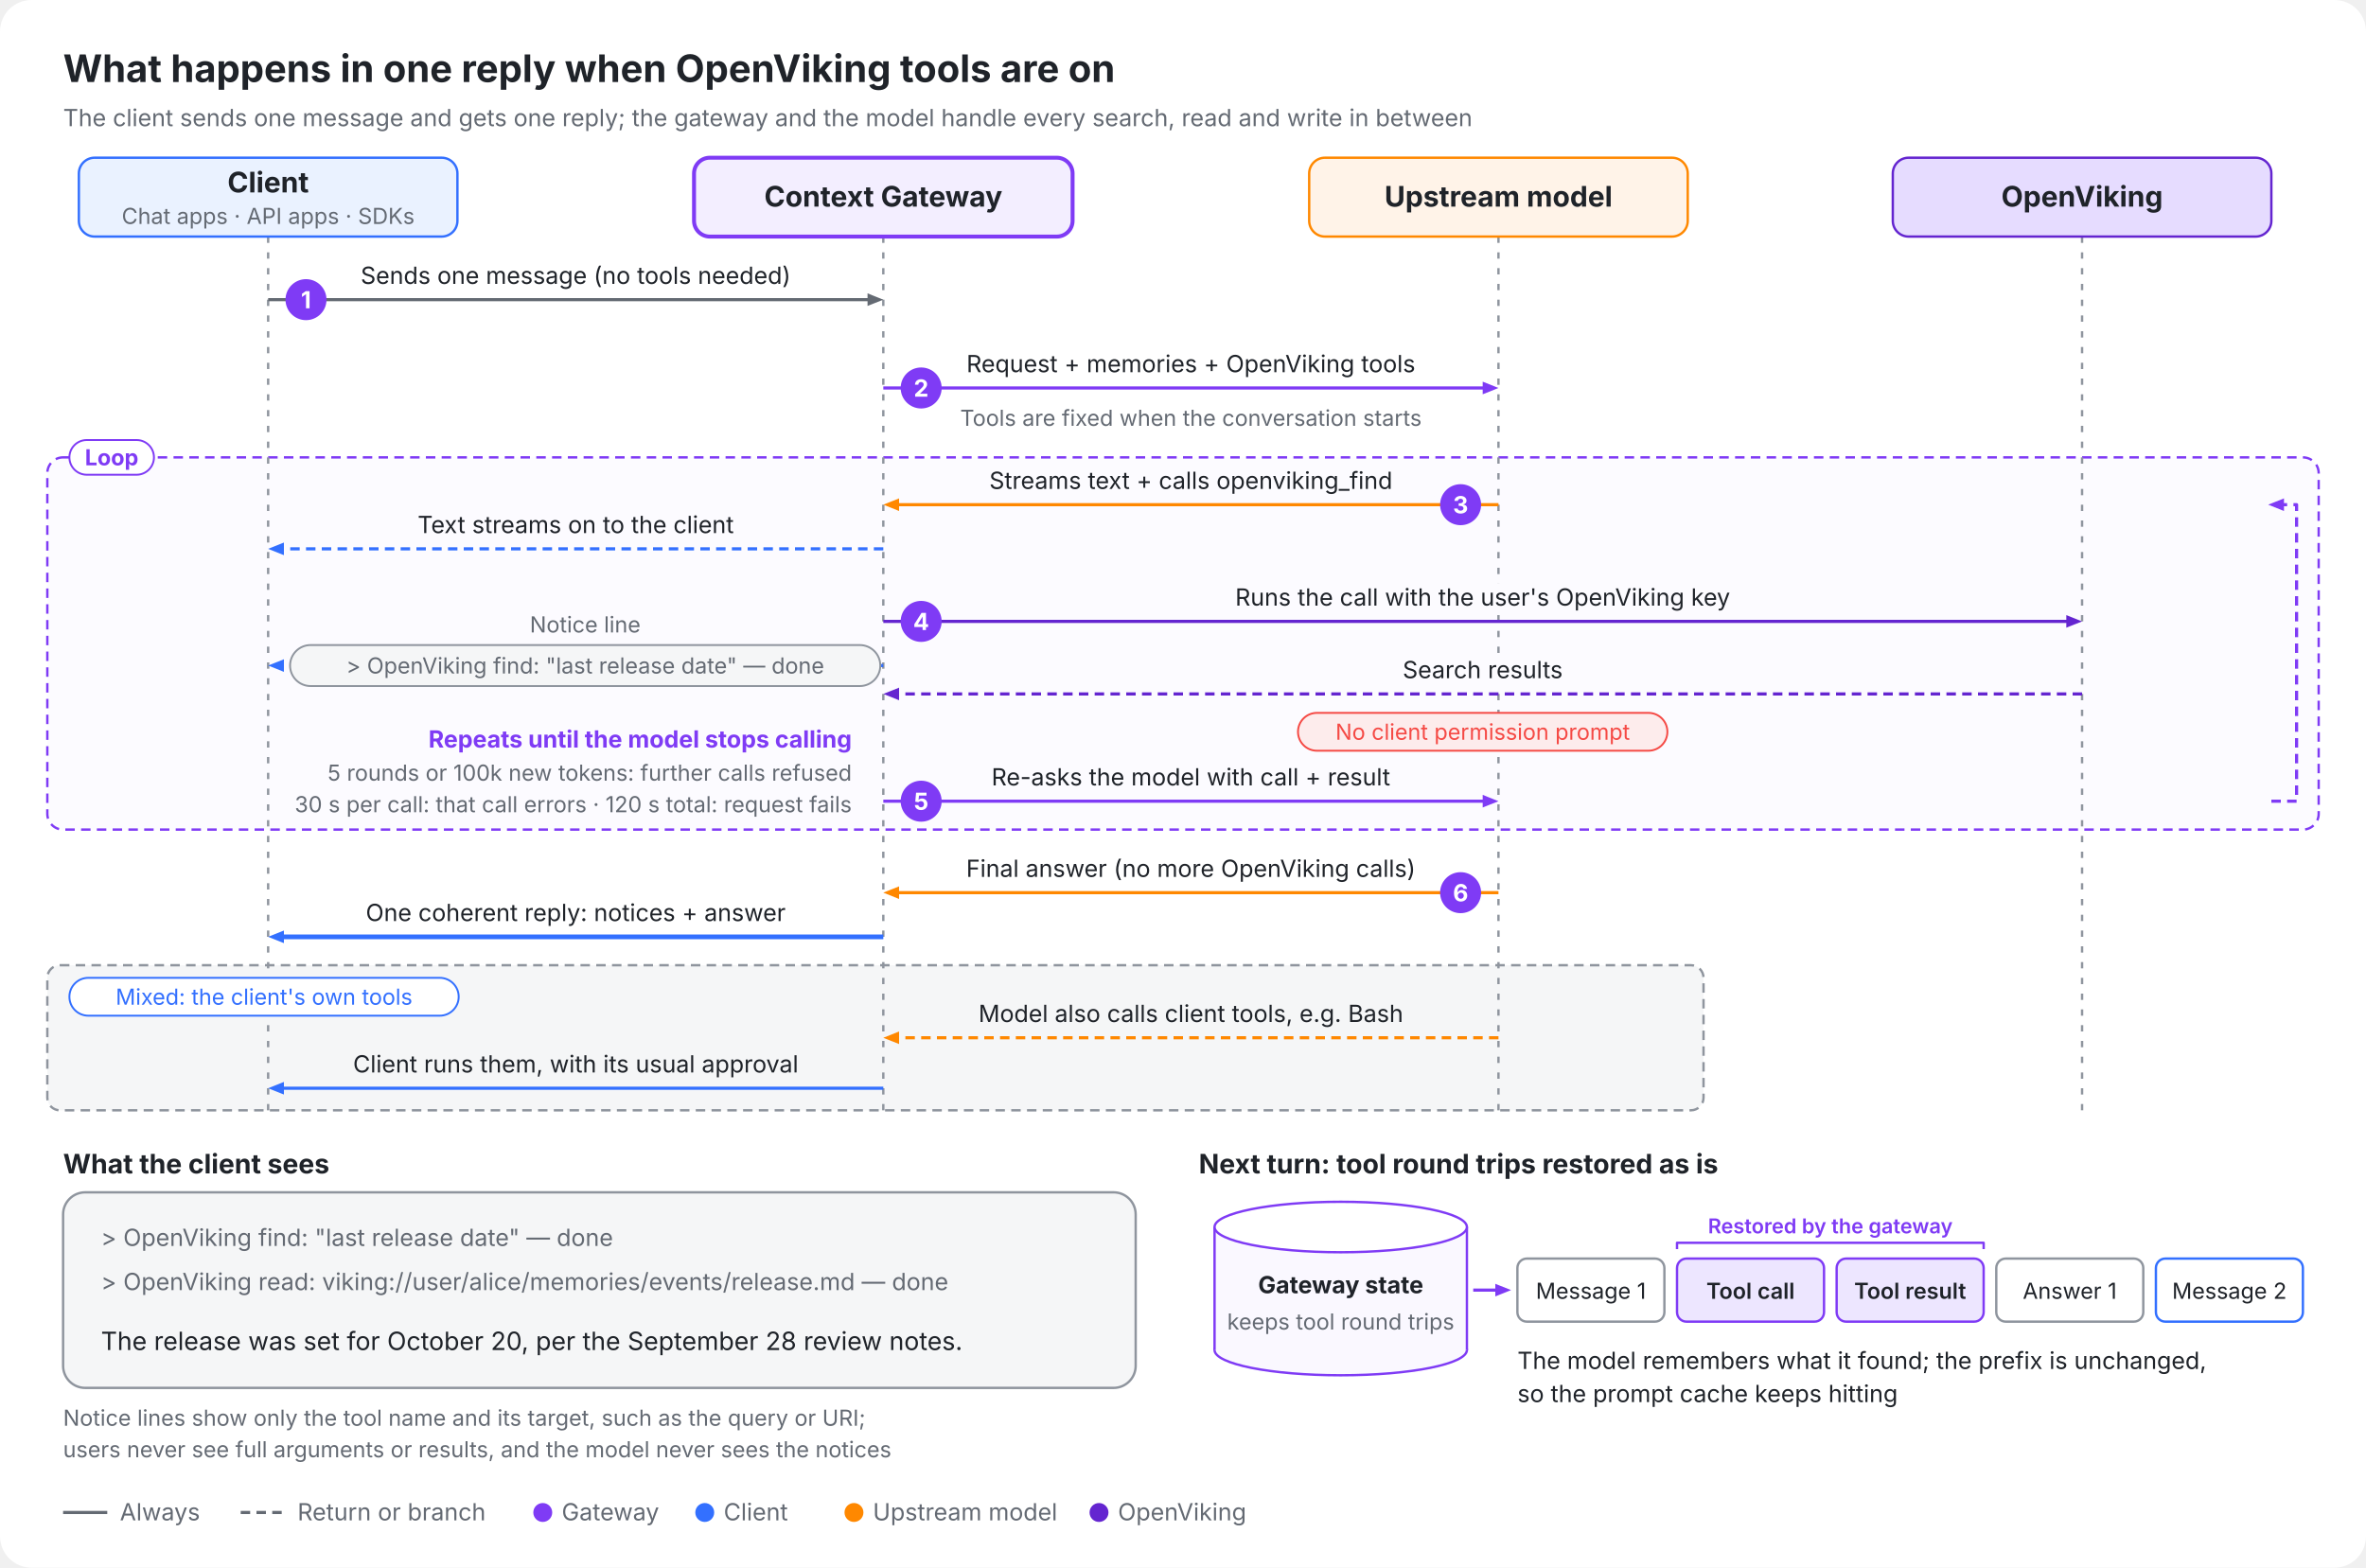
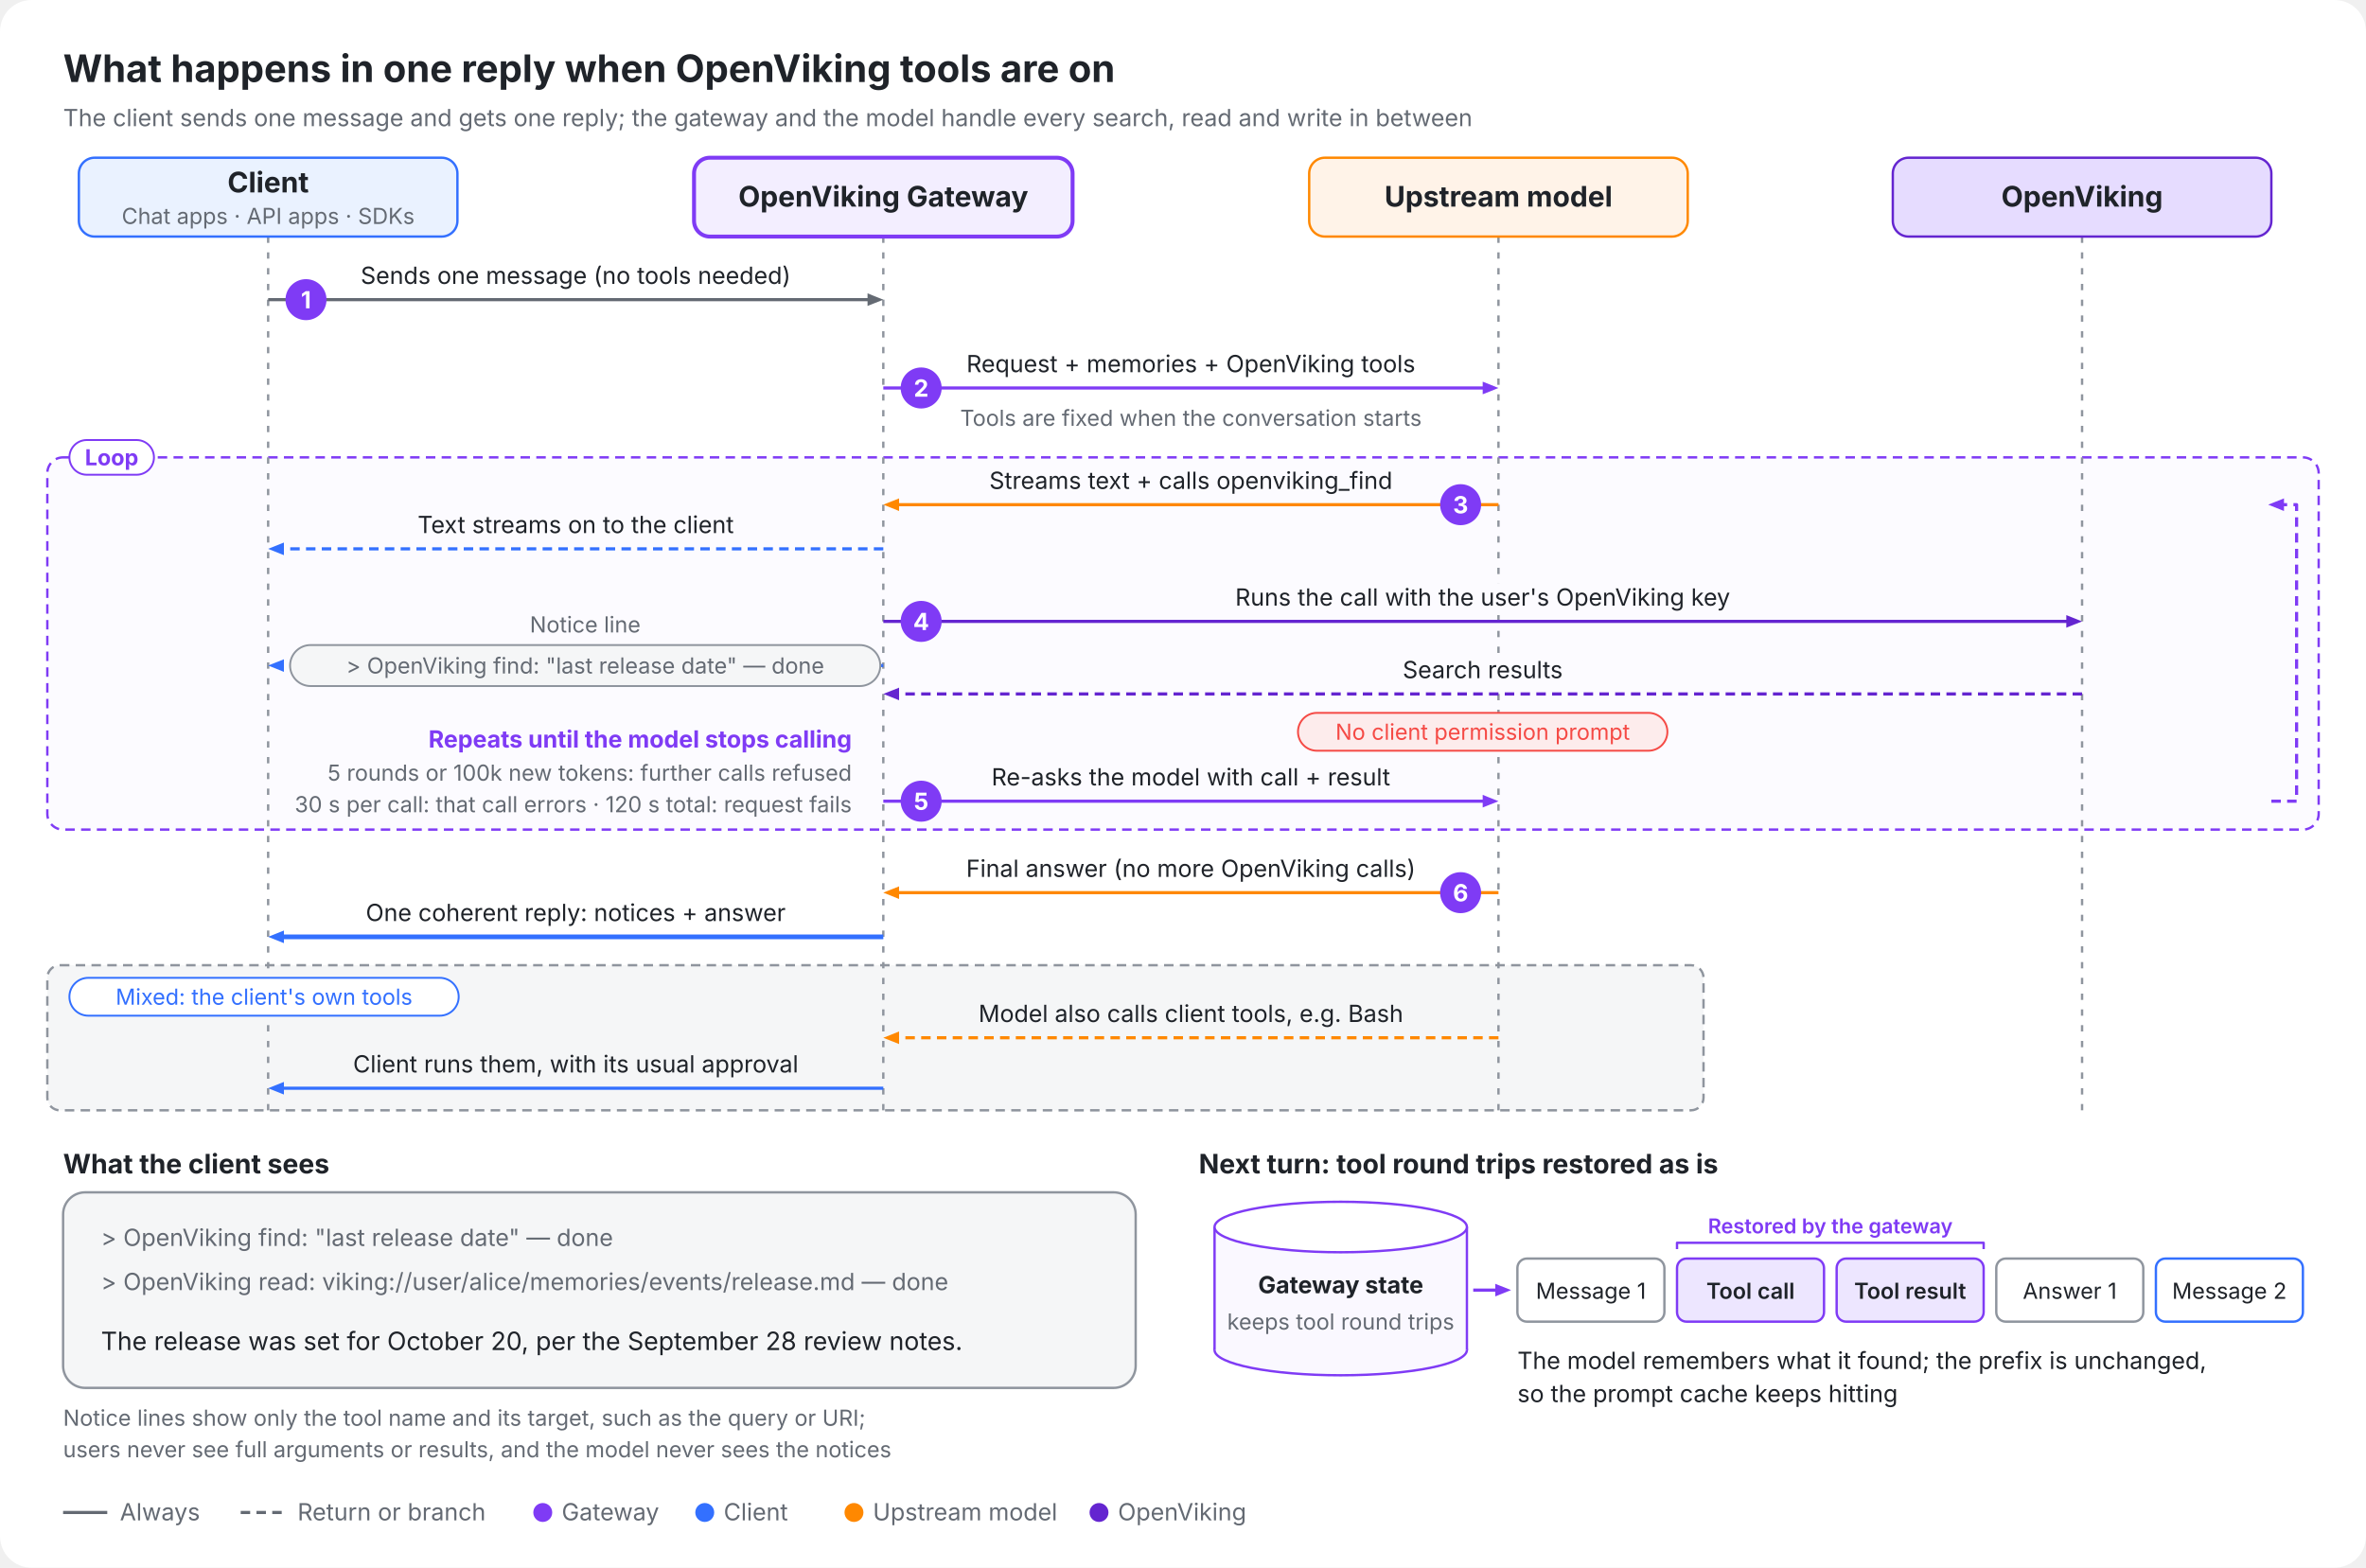
<svg xmlns="http://www.w3.org/2000/svg" width="1500" height="994" viewBox="0 0 1500 994">
  <rect x="0" y="0" width="1500" height="994" rx="20" fill="#FFFFFF" />
  <text x="40" y="52" font-family="Inter, -apple-system, BlinkMacSystemFont, 'Segoe UI', 'PingFang SC', 'Hiragino Sans GB', 'Microsoft YaHei', 'Noto Sans SC', 'Noto Sans CJK SC', sans-serif" font-size="24" font-weight="700" fill="#1F2329" text-anchor="start">What happens in one reply when OpenViking tools are on</text>
  <text x="40" y="80" font-family="Inter, -apple-system, BlinkMacSystemFont, 'Segoe UI', 'PingFang SC', 'Hiragino Sans GB', 'Microsoft YaHei', 'Noto Sans SC', 'Noto Sans CJK SC', sans-serif" font-size="15" font-weight="400" fill="#646A73" text-anchor="start">The client sends one message and gets one reply; the gateway and the model handle every search, read and write in between</text>
  <rect x="30" y="290" width="1440" height="236" rx="10" fill="#FCFBFF" stroke="#7F3BF5" stroke-width="1.5" stroke-dasharray="6 4" />
  <rect x="30" y="612" width="1050" height="92" rx="8" fill="#F5F6F7" stroke="#8F959E" stroke-width="1.5" stroke-dasharray="6 4" />
  <polyline points="170,150 170,706" fill="none" stroke="#8F959E" stroke-width="1.5" stroke-linejoin="round" stroke-dasharray="4 6" />
  <polyline points="560,150 560,706" fill="none" stroke="#8F959E" stroke-width="1.5" stroke-linejoin="round" stroke-dasharray="4 6" />
  <polyline points="950,150 950,706" fill="none" stroke="#8F959E" stroke-width="1.5" stroke-linejoin="round" stroke-dasharray="4 6" />
  <polyline points="1320,150 1320,706" fill="none" stroke="#8F959E" stroke-width="1.5" stroke-linejoin="round" stroke-dasharray="4 6" />
  <rect x="50" y="100" width="240" height="50" rx="10" fill="#EAF2FF" stroke="#3370FF" stroke-width="1.5" />
  <text x="170" y="122" font-family="Inter, -apple-system, BlinkMacSystemFont, 'Segoe UI', 'PingFang SC', 'Hiragino Sans GB', 'Microsoft YaHei', 'Noto Sans SC', 'Noto Sans CJK SC', sans-serif" font-size="18" font-weight="700" fill="#1F2329" text-anchor="middle">Client</text>
  <text x="170" y="142" font-family="Inter, -apple-system, BlinkMacSystemFont, 'Segoe UI', 'PingFang SC', 'Hiragino Sans GB', 'Microsoft YaHei', 'Noto Sans SC', 'Noto Sans CJK SC', sans-serif" font-size="14" font-weight="400" fill="#646A73" text-anchor="middle">Chat apps · API apps · SDKs</text>
  <rect x="440" y="100" width="240" height="50" rx="10" fill="#F3EEFF" stroke="#7F3BF5" stroke-width="2.5" />
-   <text x="560" y="131" font-family="Inter, -apple-system, BlinkMacSystemFont, 'Segoe UI', 'PingFang SC', 'Hiragino Sans GB', 'Microsoft YaHei', 'Noto Sans SC', 'Noto Sans CJK SC', sans-serif" font-size="18" font-weight="700" fill="#1F2329" text-anchor="middle">Context Gateway</text>
+   <text x="560" y="131" font-family="Inter, -apple-system, BlinkMacSystemFont, 'Segoe UI', 'PingFang SC', 'Hiragino Sans GB', 'Microsoft YaHei', 'Noto Sans SC', 'Noto Sans CJK SC', sans-serif" font-size="18" font-weight="700" fill="#1F2329" text-anchor="middle">OpenViking Gateway</text>
  <rect x="830" y="100" width="240" height="50" rx="10" fill="#FFF3E8" stroke="#FF8800" stroke-width="1.5" />
  <text x="950" y="131" font-family="Inter, -apple-system, BlinkMacSystemFont, 'Segoe UI', 'PingFang SC', 'Hiragino Sans GB', 'Microsoft YaHei', 'Noto Sans SC', 'Noto Sans CJK SC', sans-serif" font-size="18" font-weight="700" fill="#1F2329" text-anchor="middle">Upstream model</text>
  <rect x="1200" y="100" width="240" height="50" rx="10" fill="#E6DCFF" stroke="#6425D0" stroke-width="1.5" />
  <text x="1320" y="131" font-family="Inter, -apple-system, BlinkMacSystemFont, 'Segoe UI', 'PingFang SC', 'Hiragino Sans GB', 'Microsoft YaHei', 'Noto Sans SC', 'Noto Sans CJK SC', sans-serif" font-size="18" font-weight="700" fill="#1F2329" text-anchor="middle">OpenViking</text>
  <polyline points="170,190 551,190" fill="none" stroke="#646A73" stroke-width="2" stroke-linejoin="round" />
  <polygon points="560,190 550,194 550,186" fill="#646A73" />
  <rect x="215.75" y="165.75" width="298.5" height="19.5" rx="3" fill="#FFFFFF" />
  <text x="365" y="180" font-family="Inter, -apple-system, BlinkMacSystemFont, 'Segoe UI', 'PingFang SC', 'Hiragino Sans GB', 'Microsoft YaHei', 'Noto Sans SC', 'Noto Sans CJK SC', sans-serif" font-size="15" font-weight="400" fill="#1F2329" text-anchor="middle">Sends one message (no tools needed)</text>
  <circle cx="194" cy="190" r="13" fill="#7F3BF5" />
  <text x="194" y="195.5" font-family="Inter, -apple-system, BlinkMacSystemFont, 'Segoe UI', 'PingFang SC', 'Hiragino Sans GB', 'Microsoft YaHei', 'Noto Sans SC', 'Noto Sans CJK SC', sans-serif" font-size="15" font-weight="700" fill="#FFFFFF" text-anchor="middle">1</text>
  <polyline points="560,246 941,246" fill="none" stroke="#7F3BF5" stroke-width="2" stroke-linejoin="round" />
  <polygon points="950,246 940,250 940,242" fill="#7F3BF5" />
  <rect x="596.75" y="221.75" width="316.5" height="19.5" rx="3" fill="#FFFFFF" />
  <text x="755" y="236" font-family="Inter, -apple-system, BlinkMacSystemFont, 'Segoe UI', 'PingFang SC', 'Hiragino Sans GB', 'Microsoft YaHei', 'Noto Sans SC', 'Noto Sans CJK SC', sans-serif" font-size="15" font-weight="400" fill="#1F2329" text-anchor="middle">Request + memories + OpenViking tools</text>
  <circle cx="584" cy="246" r="13" fill="#7F3BF5" />
  <text x="584" y="251.5" font-family="Inter, -apple-system, BlinkMacSystemFont, 'Segoe UI', 'PingFang SC', 'Hiragino Sans GB', 'Microsoft YaHei', 'Noto Sans SC', 'Noto Sans CJK SC', sans-serif" font-size="15" font-weight="700" fill="#FFFFFF" text-anchor="middle">2</text>
  <text x="755" y="270" font-family="Inter, -apple-system, BlinkMacSystemFont, 'Segoe UI', 'PingFang SC', 'Hiragino Sans GB', 'Microsoft YaHei', 'Noto Sans SC', 'Noto Sans CJK SC', sans-serif" font-size="14" font-weight="400" fill="#646A73" text-anchor="middle">Tools are fixed when the conversation starts</text>
  <rect x="44" y="279" width="53.6" height="22" rx="11" fill="#FFFFFF" stroke="#7F3BF5" stroke-width="1.2" />
  <text x="70.8" y="295.04" font-family="Inter, -apple-system, BlinkMacSystemFont, 'Segoe UI', 'PingFang SC', 'Hiragino Sans GB', 'Microsoft YaHei', 'Noto Sans SC', 'Noto Sans CJK SC', sans-serif" font-size="14" font-weight="700" fill="#7F3BF5" text-anchor="middle">Loop</text>
  <polyline points="950,320 569,320" fill="none" stroke="#FF8800" stroke-width="2" stroke-linejoin="round" />
  <polygon points="560,320 570,316 570,324" fill="#FF8800" />
  <rect x="599" y="295.75" width="312" height="19.5" rx="3" fill="#FCFBFF" />
  <text x="755" y="310" font-family="Inter, -apple-system, BlinkMacSystemFont, 'Segoe UI', 'PingFang SC', 'Hiragino Sans GB', 'Microsoft YaHei', 'Noto Sans SC', 'Noto Sans CJK SC', sans-serif" font-size="15" font-weight="400" fill="#1F2329" text-anchor="middle">Streams text + calls openviking_find</text>
  <circle cx="926" cy="320" r="13" fill="#7F3BF5" />
  <text x="926" y="325.5" font-family="Inter, -apple-system, BlinkMacSystemFont, 'Segoe UI', 'PingFang SC', 'Hiragino Sans GB', 'Microsoft YaHei', 'Noto Sans SC', 'Noto Sans CJK SC', sans-serif" font-size="15" font-weight="700" fill="#FFFFFF" text-anchor="middle">3</text>
  <polyline points="560,348 179,348" fill="none" stroke="#3370FF" stroke-width="2" stroke-linejoin="round" stroke-dasharray="6 4" />
  <polygon points="170,348 180,344 180,352" fill="#3370FF" />
  <rect x="242.75" y="323.75" width="244.5" height="19.5" rx="3" fill="#FCFBFF" />
  <text x="365" y="338" font-family="Inter, -apple-system, BlinkMacSystemFont, 'Segoe UI', 'PingFang SC', 'Hiragino Sans GB', 'Microsoft YaHei', 'Noto Sans SC', 'Noto Sans CJK SC', sans-serif" font-size="15" font-weight="400" fill="#1F2329" text-anchor="middle">Text streams on to the client</text>
  <polyline points="560,394 1311,394" fill="none" stroke="#6425D0" stroke-width="2" stroke-linejoin="round" />
  <polygon points="1320,394 1310,398 1310,390" fill="#6425D0" />
  <rect x="754.75" y="369.75" width="370.5" height="19.5" rx="3" fill="#FCFBFF" />
  <text x="940" y="384" font-family="Inter, -apple-system, BlinkMacSystemFont, 'Segoe UI', 'PingFang SC', 'Hiragino Sans GB', 'Microsoft YaHei', 'Noto Sans SC', 'Noto Sans CJK SC', sans-serif" font-size="15" font-weight="400" fill="#1F2329" text-anchor="middle">Runs the call with the user's OpenViking key</text>
  <circle cx="584" cy="394" r="13" fill="#7F3BF5" />
  <text x="584" y="399.5" font-family="Inter, -apple-system, BlinkMacSystemFont, 'Segoe UI', 'PingFang SC', 'Hiragino Sans GB', 'Microsoft YaHei', 'Noto Sans SC', 'Noto Sans CJK SC', sans-serif" font-size="15" font-weight="700" fill="#FFFFFF" text-anchor="middle">4</text>
  <polyline points="1320,440 569,440" fill="none" stroke="#6425D0" stroke-width="2" stroke-linejoin="round" stroke-dasharray="6 4" />
  <polygon points="560,440 570,436 570,444" fill="#6425D0" />
  <rect x="876.25" y="415.75" width="127.5" height="19.5" rx="3" fill="#FCFBFF" />
  <text x="940" y="430" font-family="Inter, -apple-system, BlinkMacSystemFont, 'Segoe UI', 'PingFang SC', 'Hiragino Sans GB', 'Microsoft YaHei', 'Noto Sans SC', 'Noto Sans CJK SC', sans-serif" font-size="15" font-weight="400" fill="#1F2329" text-anchor="middle">Search results</text>
  <rect x="822.9" y="452" width="234.2" height="24" rx="12" fill="#FDECEC" stroke="#F54A45" stroke-width="1.2" />
  <text x="940" y="469.04" font-family="Inter, -apple-system, BlinkMacSystemFont, 'Segoe UI', 'PingFang SC', 'Hiragino Sans GB', 'Microsoft YaHei', 'Noto Sans SC', 'Noto Sans CJK SC', sans-serif" font-size="14" font-weight="400" fill="#F54A45" text-anchor="middle">No client permission prompt</text>
  <polyline points="560,422 179,422" fill="none" stroke="#3370FF" stroke-width="2" stroke-linejoin="round" stroke-dasharray="6 4" />
  <polygon points="170,422 180,418 180,426" fill="#3370FF" />
  <rect x="183.9" y="409" width="374.2" height="26" rx="13" fill="#F5F6F7" stroke="#8F959E" stroke-width="1.2" />
  <text x="371" y="427.04" font-family="Inter, -apple-system, BlinkMacSystemFont, 'Segoe UI', 'PingFang SC', 'Hiragino Sans GB', 'Microsoft YaHei', 'Noto Sans SC', 'Noto Sans CJK SC', sans-serif" font-size="14" font-weight="400" fill="#646A73" text-anchor="middle">&gt; OpenViking find: "last release date" — done</text>
  <text x="371" y="401" font-family="Inter, -apple-system, BlinkMacSystemFont, 'Segoe UI', 'PingFang SC', 'Hiragino Sans GB', 'Microsoft YaHei', 'Noto Sans SC', 'Noto Sans CJK SC', sans-serif" font-size="14" font-weight="400" fill="#646A73" text-anchor="middle">Notice line</text>
  <polyline points="560,508 941,508" fill="none" stroke="#7F3BF5" stroke-width="2" stroke-linejoin="round" />
  <polygon points="950,508 940,512 940,504" fill="#7F3BF5" />
  <rect x="603.5" y="483.75" width="303" height="19.5" rx="3" fill="#FCFBFF" />
  <text x="755" y="498" font-family="Inter, -apple-system, BlinkMacSystemFont, 'Segoe UI', 'PingFang SC', 'Hiragino Sans GB', 'Microsoft YaHei', 'Noto Sans SC', 'Noto Sans CJK SC', sans-serif" font-size="15" font-weight="400" fill="#1F2329" text-anchor="middle">Re-asks the model with call + result</text>
  <circle cx="584" cy="508" r="13" fill="#7F3BF5" />
  <text x="584" y="513.5" font-family="Inter, -apple-system, BlinkMacSystemFont, 'Segoe UI', 'PingFang SC', 'Hiragino Sans GB', 'Microsoft YaHei', 'Noto Sans SC', 'Noto Sans CJK SC', sans-serif" font-size="15" font-weight="700" fill="#FFFFFF" text-anchor="middle">5</text>
  <text x="540" y="474" font-family="Inter, -apple-system, BlinkMacSystemFont, 'Segoe UI', 'PingFang SC', 'Hiragino Sans GB', 'Microsoft YaHei', 'Noto Sans SC', 'Noto Sans CJK SC', sans-serif" font-size="15" font-weight="700" fill="#7F3BF5" text-anchor="end">Repeats until the model stops calling</text>
  <text x="540" y="495" font-family="Inter, -apple-system, BlinkMacSystemFont, 'Segoe UI', 'PingFang SC', 'Hiragino Sans GB', 'Microsoft YaHei', 'Noto Sans SC', 'Noto Sans CJK SC', sans-serif" font-size="14" font-weight="400" fill="#646A73" text-anchor="end">5 rounds or 100k new tokens: further calls refused</text>
  <text x="540" y="515" font-family="Inter, -apple-system, BlinkMacSystemFont, 'Segoe UI', 'PingFang SC', 'Hiragino Sans GB', 'Microsoft YaHei', 'Noto Sans SC', 'Noto Sans CJK SC', sans-serif" font-size="14" font-weight="400" fill="#646A73" text-anchor="end">30 s per call: that call errors · 120 s total: request fails</text>
  <polyline points="1440,508 1456,508 1456,320 1447,320" fill="none" stroke="#7F3BF5" stroke-width="2" stroke-linejoin="round" stroke-dasharray="6 4" />
  <polygon points="1438,320 1448,316 1448,324" fill="#7F3BF5" />
  <polyline points="950,566 569,566" fill="none" stroke="#FF8800" stroke-width="2" stroke-linejoin="round" />
  <polygon points="560,566 570,562 570,570" fill="#FF8800" />
  <rect x="587.75" y="541.75" width="334.5" height="19.5" rx="3" fill="#FFFFFF" />
  <text x="755" y="556" font-family="Inter, -apple-system, BlinkMacSystemFont, 'Segoe UI', 'PingFang SC', 'Hiragino Sans GB', 'Microsoft YaHei', 'Noto Sans SC', 'Noto Sans CJK SC', sans-serif" font-size="15" font-weight="400" fill="#1F2329" text-anchor="middle">Final answer (no more OpenViking calls)</text>
  <circle cx="926" cy="566" r="13" fill="#7F3BF5" />
  <text x="926" y="571.5" font-family="Inter, -apple-system, BlinkMacSystemFont, 'Segoe UI', 'PingFang SC', 'Hiragino Sans GB', 'Microsoft YaHei', 'Noto Sans SC', 'Noto Sans CJK SC', sans-serif" font-size="15" font-weight="700" fill="#FFFFFF" text-anchor="middle">6</text>
  <polyline points="560,594 179,594" fill="none" stroke="#3370FF" stroke-width="3" stroke-linejoin="round" />
  <polygon points="170,594 180,590 180,598" fill="#3370FF" />
  <rect x="211.25" y="569.75" width="307.5" height="19.5" rx="3" fill="#FFFFFF" />
  <text x="365" y="584" font-family="Inter, -apple-system, BlinkMacSystemFont, 'Segoe UI', 'PingFang SC', 'Hiragino Sans GB', 'Microsoft YaHei', 'Noto Sans SC', 'Noto Sans CJK SC', sans-serif" font-size="15" font-weight="400" fill="#1F2329" text-anchor="middle">One coherent reply: notices + answer</text>
  <rect x="44" y="620" width="246.8" height="24" rx="12" fill="#FFFFFF" stroke="#3370FF" stroke-width="1.2" />
  <text x="167.4" y="637.04" font-family="Inter, -apple-system, BlinkMacSystemFont, 'Segoe UI', 'PingFang SC', 'Hiragino Sans GB', 'Microsoft YaHei', 'Noto Sans SC', 'Noto Sans CJK SC', sans-serif" font-size="14" font-weight="400" fill="#3370FF" text-anchor="middle">Mixed: the client's own tools</text>
  <polyline points="950,658 569,658" fill="none" stroke="#FF8800" stroke-width="2" stroke-linejoin="round" stroke-dasharray="6 4" />
  <polygon points="560,658 570,654 570,662" fill="#FF8800" />
  <rect x="585.5" y="633.75" width="339" height="19.5" rx="3" fill="#F5F6F7" />
  <text x="755" y="648" font-family="Inter, -apple-system, BlinkMacSystemFont, 'Segoe UI', 'PingFang SC', 'Hiragino Sans GB', 'Microsoft YaHei', 'Noto Sans SC', 'Noto Sans CJK SC', sans-serif" font-size="15" font-weight="400" fill="#1F2329" text-anchor="middle">Model also calls client tools, e.g. Bash</text>
  <polyline points="560,690 179,690" fill="none" stroke="#3370FF" stroke-width="2" stroke-linejoin="round" />
  <polygon points="170,690 180,686 180,694" fill="#3370FF" />
  <rect x="191" y="665.75" width="348" height="19.5" rx="3" fill="#F5F6F7" />
  <text x="365" y="680" font-family="Inter, -apple-system, BlinkMacSystemFont, 'Segoe UI', 'PingFang SC', 'Hiragino Sans GB', 'Microsoft YaHei', 'Noto Sans SC', 'Noto Sans CJK SC', sans-serif" font-size="15" font-weight="400" fill="#1F2329" text-anchor="middle">Client runs them, with its usual approval</text>
  <text x="40" y="744" font-family="Inter, -apple-system, BlinkMacSystemFont, 'Segoe UI', 'PingFang SC', 'Hiragino Sans GB', 'Microsoft YaHei', 'Noto Sans SC', 'Noto Sans CJK SC', sans-serif" font-size="17" font-weight="700" fill="#1F2329" text-anchor="start">What the client sees</text>
  <rect x="40" y="756" width="680" height="124" rx="14" fill="#F5F6F7" stroke="#8F959E" stroke-width="1.5" />
  <text x="64" y="790" font-family="Inter, -apple-system, BlinkMacSystemFont, 'Segoe UI', 'PingFang SC', 'Hiragino Sans GB', 'Microsoft YaHei', 'Noto Sans SC', 'Noto Sans CJK SC', sans-serif" font-size="15" font-weight="400" fill="#646A73" text-anchor="start">&gt; OpenViking find: "last release date" — done</text>
  <text x="64" y="818" font-family="Inter, -apple-system, BlinkMacSystemFont, 'Segoe UI', 'PingFang SC', 'Hiragino Sans GB', 'Microsoft YaHei', 'Noto Sans SC', 'Noto Sans CJK SC', sans-serif" font-size="15" font-weight="400" fill="#646A73" text-anchor="start">&gt; OpenViking read: viking://user/alice/memories/events/release.md — done</text>
  <text x="64" y="856" font-family="Inter, -apple-system, BlinkMacSystemFont, 'Segoe UI', 'PingFang SC', 'Hiragino Sans GB', 'Microsoft YaHei', 'Noto Sans SC', 'Noto Sans CJK SC', sans-serif" font-size="16" font-weight="400" fill="#1F2329" text-anchor="start">The release was set for October 20, per the September 28 review notes.</text>
  <text x="40" y="904" font-family="Inter, -apple-system, BlinkMacSystemFont, 'Segoe UI', 'PingFang SC', 'Hiragino Sans GB', 'Microsoft YaHei', 'Noto Sans SC', 'Noto Sans CJK SC', sans-serif" font-size="14" font-weight="400" fill="#646A73" text-anchor="start">Notice lines show only the tool name and its target, such as the query or URI;</text>
  <text x="40" y="924" font-family="Inter, -apple-system, BlinkMacSystemFont, 'Segoe UI', 'PingFang SC', 'Hiragino Sans GB', 'Microsoft YaHei', 'Noto Sans SC', 'Noto Sans CJK SC', sans-serif" font-size="14" font-weight="400" fill="#646A73" text-anchor="start">users never see full arguments or results, and the model never sees the notices</text>
  <text x="760" y="744" font-family="Inter, -apple-system, BlinkMacSystemFont, 'Segoe UI', 'PingFang SC', 'Hiragino Sans GB', 'Microsoft YaHei', 'Noto Sans SC', 'Noto Sans CJK SC', sans-serif" font-size="17" font-weight="700" fill="#1F2329" text-anchor="start">Next turn: tool round trips restored as is</text>
  <ellipse cx="850" cy="856" rx="80" ry="16" fill="#FAF8FF" stroke="#7F3BF5" stroke-width="1.5" />
  <rect x="770" y="778" width="160" height="78" fill="#FAF8FF" stroke="none" />
  <line x1="770" y1="778" x2="770" y2="856" stroke="#7F3BF5" stroke-width="1.5" />
  <line x1="930" y1="778" x2="930" y2="856" stroke="#7F3BF5" stroke-width="1.5" />
  <ellipse cx="850" cy="778" rx="80" ry="16" fill="#FFFFFF" stroke="#7F3BF5" stroke-width="1.5" />
  <text x="850" y="820" font-family="Inter, -apple-system, BlinkMacSystemFont, 'Segoe UI', 'PingFang SC', 'Hiragino Sans GB', 'Microsoft YaHei', 'Noto Sans SC', 'Noto Sans CJK SC', sans-serif" font-size="15" font-weight="700" fill="#1F2329" text-anchor="middle">Gateway state</text>
  <text x="850" y="843" font-family="Inter, -apple-system, BlinkMacSystemFont, 'Segoe UI', 'PingFang SC', 'Hiragino Sans GB', 'Microsoft YaHei', 'Noto Sans SC', 'Noto Sans CJK SC', sans-serif" font-size="14" font-weight="400" fill="#646A73" text-anchor="middle">keeps tool round trips</text>
  <polyline points="934,818 949,818" fill="none" stroke="#7F3BF5" stroke-width="2" stroke-linejoin="round" />
  <polygon points="958,818 948,822 948,814" fill="#7F3BF5" />
  <rect x="962" y="798" width="93.2" height="40" rx="6" fill="#FFFFFF" stroke="#8F959E" stroke-width="1.5" />
  <text x="1008.6" y="823.5" font-family="Inter, -apple-system, BlinkMacSystemFont, 'Segoe UI', 'PingFang SC', 'Hiragino Sans GB', 'Microsoft YaHei', 'Noto Sans SC', 'Noto Sans CJK SC', sans-serif" font-size="14" font-weight="400" fill="#1F2329" text-anchor="middle">Message 1</text>
  <rect x="1063.2" y="798" width="93.2" height="40" rx="6" fill="#EDE6FF" stroke="#7F3BF5" stroke-width="1.5" />
  <text x="1109.8" y="823.5" font-family="Inter, -apple-system, BlinkMacSystemFont, 'Segoe UI', 'PingFang SC', 'Hiragino Sans GB', 'Microsoft YaHei', 'Noto Sans SC', 'Noto Sans CJK SC', sans-serif" font-size="14" font-weight="600" fill="#1F2329" text-anchor="middle">Tool call</text>
  <rect x="1164.4" y="798" width="93.2" height="40" rx="6" fill="#EDE6FF" stroke="#7F3BF5" stroke-width="1.5" />
  <text x="1211" y="823.5" font-family="Inter, -apple-system, BlinkMacSystemFont, 'Segoe UI', 'PingFang SC', 'Hiragino Sans GB', 'Microsoft YaHei', 'Noto Sans SC', 'Noto Sans CJK SC', sans-serif" font-size="14" font-weight="600" fill="#1F2329" text-anchor="middle">Tool result</text>
  <rect x="1265.6" y="798" width="93.2" height="40" rx="6" fill="#FFFFFF" stroke="#8F959E" stroke-width="1.5" />
  <text x="1312.2" y="823.5" font-family="Inter, -apple-system, BlinkMacSystemFont, 'Segoe UI', 'PingFang SC', 'Hiragino Sans GB', 'Microsoft YaHei', 'Noto Sans SC', 'Noto Sans CJK SC', sans-serif" font-size="14" font-weight="400" fill="#1F2329" text-anchor="middle">Answer 1</text>
  <rect x="1366.8" y="798" width="93.2" height="40" rx="6" fill="#FFFFFF" stroke="#3370FF" stroke-width="1.5" />
  <text x="1413.4" y="823.5" font-family="Inter, -apple-system, BlinkMacSystemFont, 'Segoe UI', 'PingFang SC', 'Hiragino Sans GB', 'Microsoft YaHei', 'Noto Sans SC', 'Noto Sans CJK SC', sans-serif" font-size="14" font-weight="400" fill="#1F2329" text-anchor="middle">Message 2</text>
  <polyline points="1063.2,792 1063.2,788 1257.6,788 1257.6,792" fill="none" stroke="#7F3BF5" stroke-width="1.5" stroke-linejoin="round" />
  <text x="1160.4" y="782" font-family="Inter, -apple-system, BlinkMacSystemFont, 'Segoe UI', 'PingFang SC', 'Hiragino Sans GB', 'Microsoft YaHei', 'Noto Sans SC', 'Noto Sans CJK SC', sans-serif" font-size="13" font-weight="600" fill="#7F3BF5" text-anchor="middle">Restored by the gateway</text>
  <text x="962" y="868" font-family="Inter, -apple-system, BlinkMacSystemFont, 'Segoe UI', 'PingFang SC', 'Hiragino Sans GB', 'Microsoft YaHei', 'Noto Sans SC', 'Noto Sans CJK SC', sans-serif" font-size="15" font-weight="400" fill="#1F2329" text-anchor="start">The model remembers what it found; the prefix is unchanged,</text>
  <text x="962" y="889" font-family="Inter, -apple-system, BlinkMacSystemFont, 'Segoe UI', 'PingFang SC', 'Hiragino Sans GB', 'Microsoft YaHei', 'Noto Sans SC', 'Noto Sans CJK SC', sans-serif" font-size="15" font-weight="400" fill="#1F2329" text-anchor="start">so the prompt cache keeps hitting</text>
  <polyline points="40,959 68,959" fill="none" stroke="#646A73" stroke-width="2" stroke-linejoin="round" />
  <text x="76" y="964" font-family="Inter, -apple-system, BlinkMacSystemFont, 'Segoe UI', 'PingFang SC', 'Hiragino Sans GB', 'Microsoft YaHei', 'Noto Sans SC', 'Noto Sans CJK SC', sans-serif" font-size="15" font-weight="400" fill="#646A73" text-anchor="start">Always</text>
  <polyline points="152.6,959 180.6,959" fill="none" stroke="#646A73" stroke-width="2" stroke-linejoin="round" stroke-dasharray="6 4" />
  <text x="188.6" y="964" font-family="Inter, -apple-system, BlinkMacSystemFont, 'Segoe UI', 'PingFang SC', 'Hiragino Sans GB', 'Microsoft YaHei', 'Noto Sans SC', 'Noto Sans CJK SC', sans-serif" font-size="15" font-weight="400" fill="#646A73" text-anchor="start">Return or branch</text>
  <circle cx="344.1" cy="959" r="6" fill="#7F3BF5" />
  <text x="356.1" y="964" font-family="Inter, -apple-system, BlinkMacSystemFont, 'Segoe UI', 'PingFang SC', 'Hiragino Sans GB', 'Microsoft YaHei', 'Noto Sans SC', 'Noto Sans CJK SC', sans-serif" font-size="15" font-weight="400" fill="#646A73" text-anchor="start">Gateway</text>
  <circle cx="446.8" cy="959" r="6" fill="#3370FF" />
  <text x="458.8" y="964" font-family="Inter, -apple-system, BlinkMacSystemFont, 'Segoe UI', 'PingFang SC', 'Hiragino Sans GB', 'Microsoft YaHei', 'Noto Sans SC', 'Noto Sans CJK SC', sans-serif" font-size="15" font-weight="400" fill="#646A73" text-anchor="start">Client</text>
  <circle cx="541.4" cy="959" r="6" fill="#FF8800" />
  <text x="553.4" y="964" font-family="Inter, -apple-system, BlinkMacSystemFont, 'Segoe UI', 'PingFang SC', 'Hiragino Sans GB', 'Microsoft YaHei', 'Noto Sans SC', 'Noto Sans CJK SC', sans-serif" font-size="15" font-weight="400" fill="#646A73" text-anchor="start">Upstream model</text>
  <circle cx="696.75" cy="959" r="6" fill="#6425D0" />
  <text x="708.75" y="964" font-family="Inter, -apple-system, BlinkMacSystemFont, 'Segoe UI', 'PingFang SC', 'Hiragino Sans GB', 'Microsoft YaHei', 'Noto Sans SC', 'Noto Sans CJK SC', sans-serif" font-size="15" font-weight="400" fill="#646A73" text-anchor="start">OpenViking</text>
</svg>
